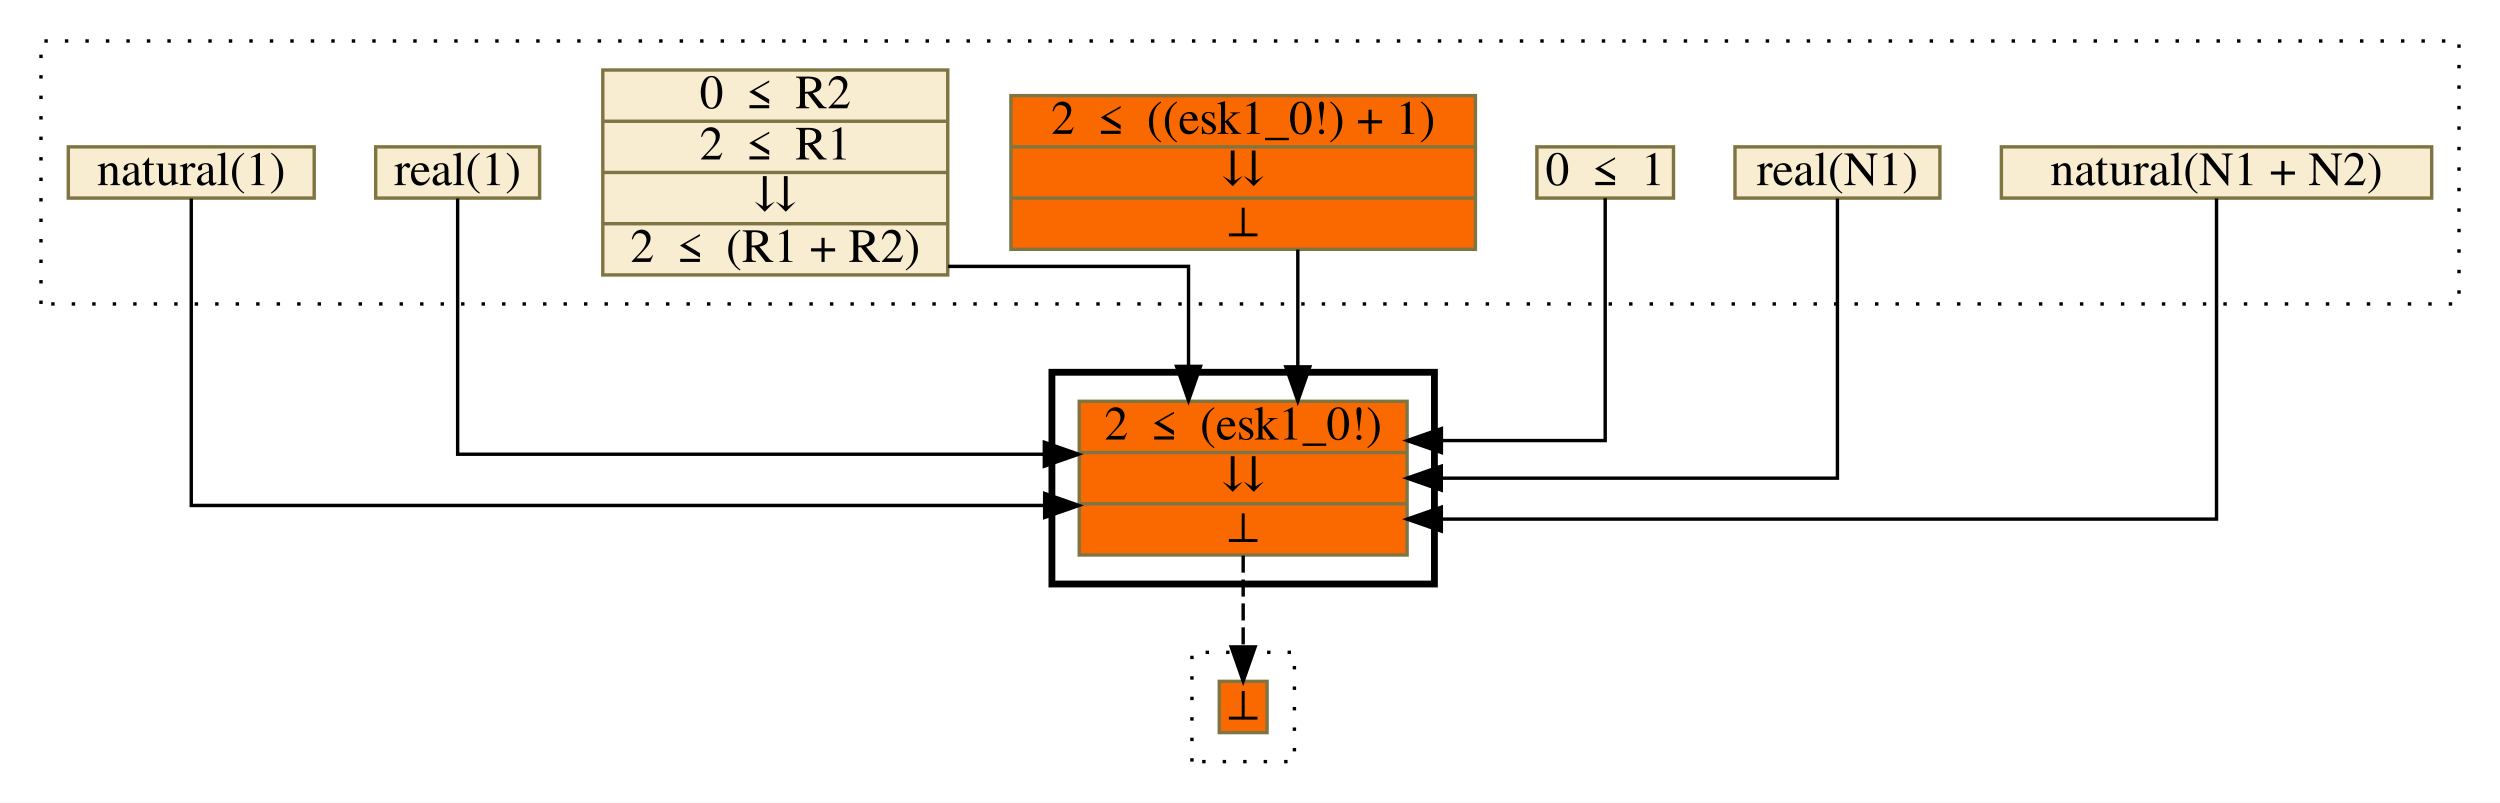
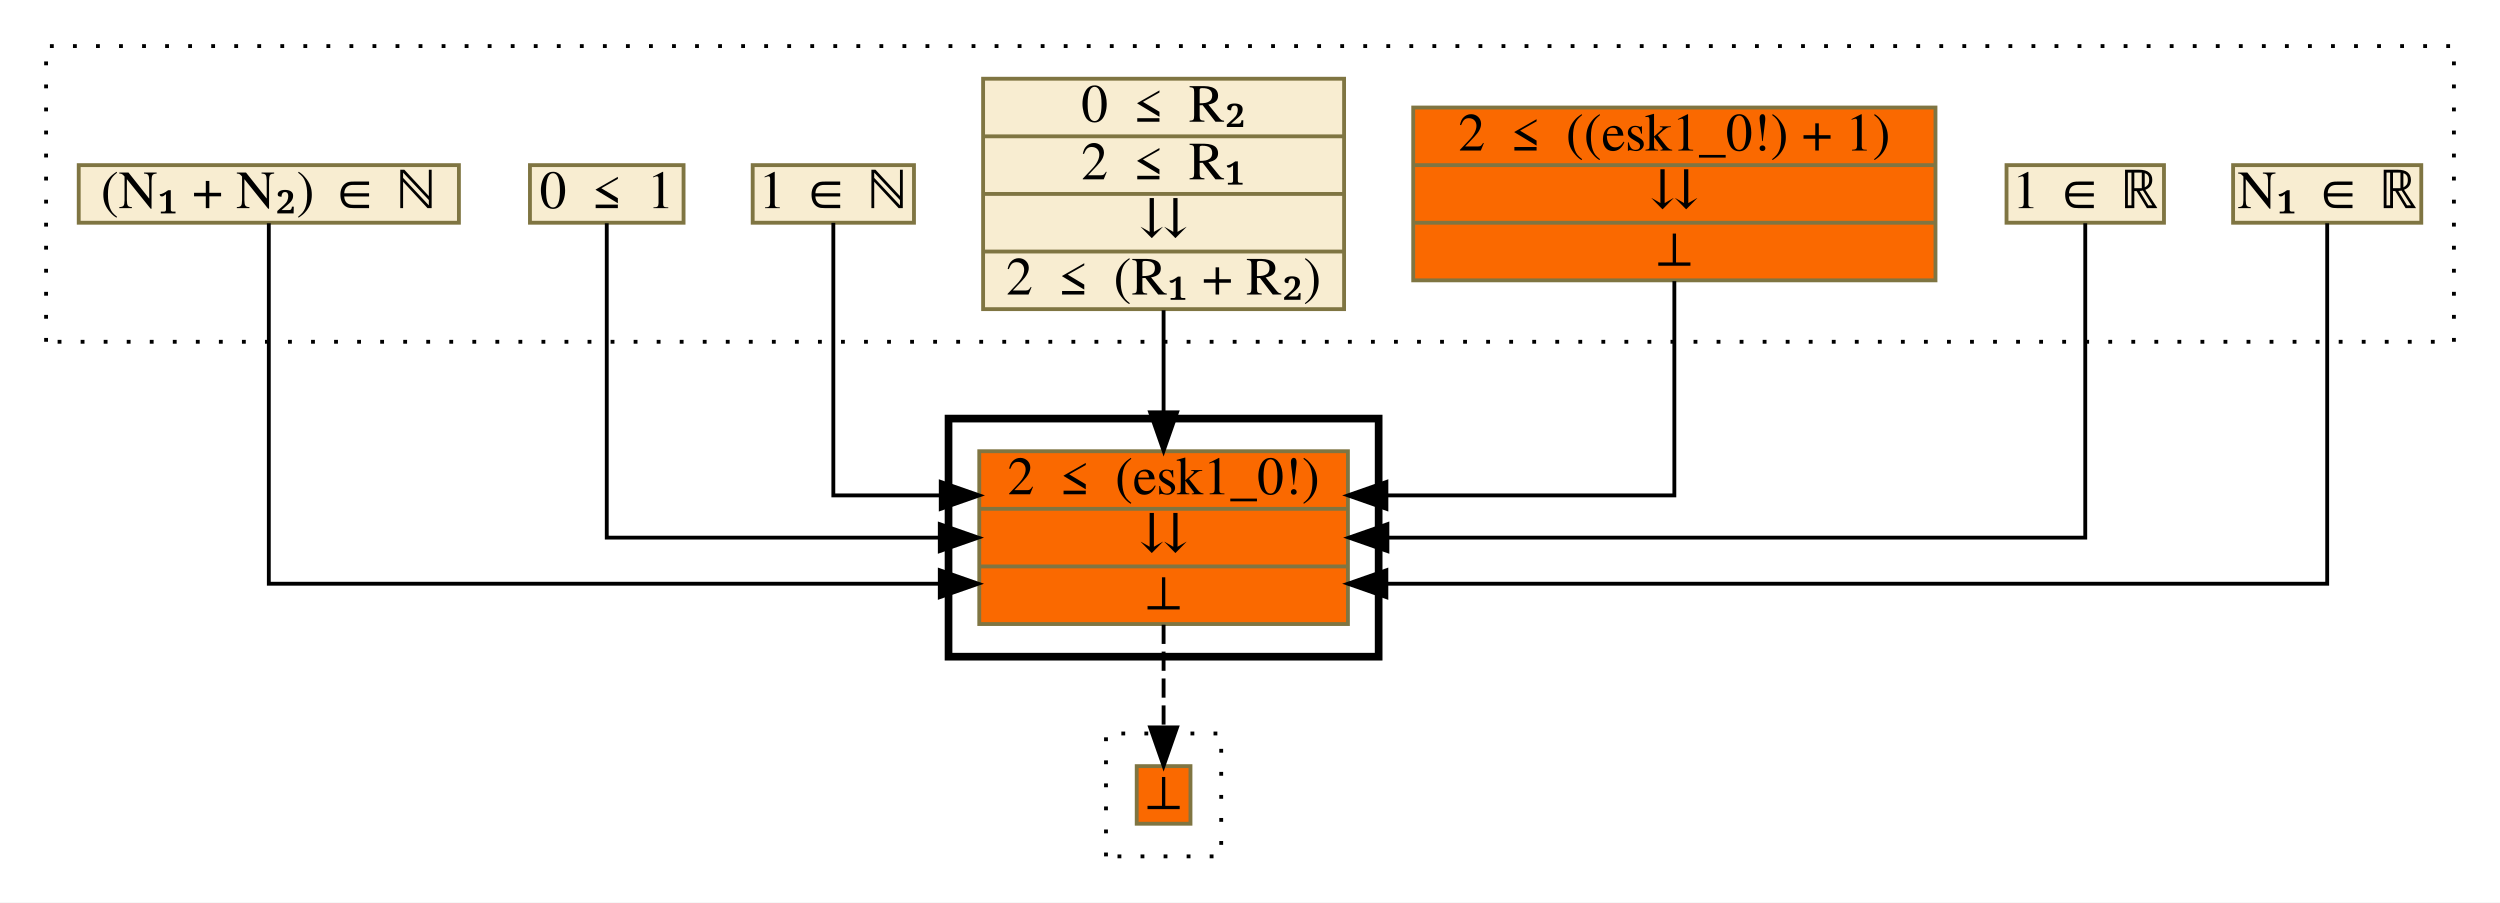
- <svg xmlns="http://www.w3.org/2000/svg" xmlns:xlink="http://www.w3.org/1999/xlink" width="732pt" height="235pt" viewBox="0.00 0.00 732.00 235.00">
+ <svg xmlns="http://www.w3.org/2000/svg" xmlns:xlink="http://www.w3.org/1999/xlink" width="651pt" height="235pt" viewBox="0.00 0.00 651.00 235.00">
  <g id="graph0" class="graph" transform="scale(1 1) rotate(0) translate(4 231)">
-     <polygon fill="white" stroke="transparent" points="-4,4 -4,-231 728,-231 728,4 -4,4" />
+     <polygon fill="white" stroke="transparent" points="-4,4 -4,-231 647,-231 647,4 -4,4" />
    <g id="clust1" class="cluster">
-       <polygon fill="none" stroke="black" stroke-dasharray="1,5" points="8,-142 8,-219 716,-219 716,-142 8,-142" />
+       <polygon fill="none" stroke="black" stroke-dasharray="1,5" points="8,-142 8,-219 635,-219 635,-142 8,-142" />
    </g>
    <g id="clust2" class="cluster">
-       <polygon fill="none" stroke="black" stroke-width="2" points="304,-60 304,-122 416,-122 416,-60 304,-60" />
+       <polygon fill="none" stroke="black" stroke-width="2" points="243,-60 243,-122 355,-122 355,-60 243,-60" />
    </g>
    <g id="clust3" class="cluster">
-       <polygon fill="none" stroke="black" stroke-dasharray="1,5" points="345,-8 345,-40 375,-40 375,-8 345,-8" />
+       <polygon fill="none" stroke="black" stroke-dasharray="1,5" points="284,-8 284,-40 314,-40 314,-8 284,-8" />
    </g>
    <g id="node1" class="node">
      <g id="a_node1">
-         <a xlink:href="c_0_160.html" xlink:title="{natural(N1 + N2)}" target="_parent">
-           <polygon fill="#f8edd1" stroke="#7f7542" points="582,-173 582,-188 708,-188 708,-173 582,-173" />
-           <text text-anchor="middle" x="645" y="-176.8" font-family="Times,serif" font-size="14.00">natural(N1 + N2)</text>
+         <a xlink:href="c_0_149.html" xlink:title="{N₁ ∈ ℝ}" target="_parent">
+           <polygon fill="#f8edd1" stroke="#7f7542" points="577.5,-173 577.5,-188 626.5,-188 626.5,-173 577.5,-173" />
+           <text text-anchor="middle" x="602" y="-176.8" font-family="Times,serif" font-size="14.00">N₁ ∈ ℝ</text>
        </a>
      </g>
    </g>
    <g id="node8" class="node">
      <g id="a_node8">
        <a xlink:href="c_0_158.html" xlink:title="{2 ≤ (esk1_0!)|⇊|⊥}" target="_parent">
-           <polygon fill="#fa6900" stroke="#7f7542" points="312,-68.5 312,-113.5 408,-113.5 408,-68.5 312,-68.5" />
-           <text text-anchor="middle" x="360" y="-102.3" font-family="Times,serif" font-size="14.00">2 ≤ (esk1_0!)</text>
-           <polyline fill="none" stroke="#7f7542" points="312,-98.5 408,-98.5 " />
-           <text text-anchor="middle" x="360" y="-87.3" font-family="Times,serif" font-size="14.00">⇊</text>
-           <polyline fill="none" stroke="#7f7542" points="312,-83.5 408,-83.5 " />
-           <text text-anchor="middle" x="360" y="-72.3" font-family="Times,serif" font-size="14.00">⊥</text>
+           <polygon fill="#fa6900" stroke="#7f7542" points="251,-68.5 251,-113.5 347,-113.5 347,-68.5 251,-68.5" />
+           <text text-anchor="middle" x="299" y="-102.3" font-family="Times,serif" font-size="14.00">2 ≤ (esk1_0!)</text>
+           <polyline fill="none" stroke="#7f7542" points="251,-98.5 347,-98.5 " />
+           <text text-anchor="middle" x="299" y="-87.3" font-family="Times,serif" font-size="14.00">⇊</text>
+           <polyline fill="none" stroke="#7f7542" points="251,-83.5 347,-83.5 " />
+           <text text-anchor="middle" x="299" y="-72.3" font-family="Times,serif" font-size="14.00">⊥</text>
        </a>
      </g>
    </g>
    <g id="edge1" class="edge">
-       <path fill="none" stroke="black" d="M645,-172.87C645,-149.27 645,-79 645,-79 645,-79 418.02,-79 418.02,-79" />
-       <polygon fill="black" stroke="black" points="418.02,-75.5 408.02,-79 418.02,-82.5 418.02,-75.5" />
+       <path fill="none" stroke="black" d="M602,-172.87C602,-149.27 602,-79 602,-79 602,-79 357.01,-79 357.01,-79" />
+       <polygon fill="black" stroke="black" points="357.01,-75.5 347.01,-79 357.01,-82.5 357.01,-75.5" />
    </g>
    <g id="node2" class="node">
      <g id="a_node2">
-         <a xlink:href="c_0_149.html" xlink:title="{real(N1)}" target="_parent">
-           <polygon fill="#f8edd1" stroke="#7f7542" points="504,-173 504,-188 564,-188 564,-173 504,-173" />
-           <text text-anchor="middle" x="534" y="-176.8" font-family="Times,serif" font-size="14.00">real(N1)</text>
+         <a xlink:href="c_0_132.html" xlink:title="{1 ∈ ℝ}" target="_parent">
+           <polygon fill="#f8edd1" stroke="#7f7542" points="518.5,-173 518.5,-188 559.5,-188 559.5,-173 518.5,-173" />
+           <text text-anchor="middle" x="539" y="-176.8" font-family="Times,serif" font-size="14.00">1 ∈ ℝ</text>
        </a>
      </g>
    </g>
    <g id="edge2" class="edge">
-       <path fill="none" stroke="black" d="M534,-172.87C534,-151.23 534,-91 534,-91 534,-91 418.01,-91 418.01,-91" />
-       <polygon fill="black" stroke="black" points="418.01,-87.5 408.01,-91 418.01,-94.5 418.01,-87.5" />
+       <path fill="none" stroke="black" d="M539,-172.87C539,-151.23 539,-91 539,-91 539,-91 357.28,-91 357.28,-91" />
+       <polygon fill="black" stroke="black" points="357.28,-87.5 347.28,-91 357.28,-94.5 357.28,-87.5" />
    </g>
    <g id="node3" class="node">
      <g id="a_node3">
-         <a xlink:href="c_0_103.html" xlink:title="{0 ≤ 1}" target="_parent">
-           <polygon fill="#f8edd1" stroke="#7f7542" points="446,-173 446,-188 486,-188 486,-173 446,-173" />
-           <text text-anchor="middle" x="466" y="-176.8" font-family="Times,serif" font-size="14.00">0 ≤ 1</text>
+         <a xlink:href="c_0_135.html" xlink:title="{2 ≤ ((esk1_0!) + 1)|⇊|⊥}" target="_parent">
+           <polygon fill="#fa6900" stroke="#7f7542" points="364,-158 364,-203 500,-203 500,-158 364,-158" />
+           <text text-anchor="middle" x="432" y="-191.8" font-family="Times,serif" font-size="14.00">2 ≤ ((esk1_0!) + 1)</text>
+           <polyline fill="none" stroke="#7f7542" points="364,-188 500,-188 " />
+           <text text-anchor="middle" x="432" y="-176.8" font-family="Times,serif" font-size="14.00">⇊</text>
+           <polyline fill="none" stroke="#7f7542" points="364,-173 500,-173 " />
+           <text text-anchor="middle" x="432" y="-161.8" font-family="Times,serif" font-size="14.00">⊥</text>
        </a>
      </g>
    </g>
    <g id="edge3" class="edge">
-       <path fill="none" stroke="black" d="M466,-172.97C466,-153.33 466,-102 466,-102 466,-102 418.04,-102 418.04,-102" />
-       <polygon fill="black" stroke="black" points="418.04,-98.5 408.04,-102 418.04,-105.5 418.04,-98.5" />
+       <path fill="none" stroke="black" d="M432,-157.79C432,-134.61 432,-102 432,-102 432,-102 357.02,-102 357.02,-102" />
+       <polygon fill="black" stroke="black" points="357.02,-98.5 347.02,-102 357.02,-105.5 357.02,-98.5" />
    </g>
    <g id="node4" class="node">
      <g id="a_node4">
-         <a xlink:href="c_0_135.html" xlink:title="{2 ≤ ((esk1_0!) + 1)|⇊|⊥}" target="_parent">
-           <polygon fill="#fa6900" stroke="#7f7542" points="292,-158 292,-203 428,-203 428,-158 292,-158" />
-           <text text-anchor="middle" x="360" y="-191.8" font-family="Times,serif" font-size="14.00">2 ≤ ((esk1_0!) + 1)</text>
-           <polyline fill="none" stroke="#7f7542" points="292,-188 428,-188 " />
-           <text text-anchor="middle" x="360" y="-176.8" font-family="Times,serif" font-size="14.00">⇊</text>
-           <polyline fill="none" stroke="#7f7542" points="292,-173 428,-173 " />
-           <text text-anchor="middle" x="360" y="-161.8" font-family="Times,serif" font-size="14.00">⊥</text>
+         <a xlink:href="c_0_137.html" xlink:title="{0 ≤ R₂|2 ≤ R₁|⇊|2 ≤ (R₁ + R₂)}" target="_parent">
+           <polygon fill="#f8edd1" stroke="#7f7542" points="252,-150.5 252,-210.5 346,-210.5 346,-150.5 252,-150.5" />
+           <text text-anchor="middle" x="299" y="-199.3" font-family="Times,serif" font-size="14.00">0 ≤ R₂</text>
+           <polyline fill="none" stroke="#7f7542" points="252,-195.5 346,-195.5 " />
+           <text text-anchor="middle" x="299" y="-184.3" font-family="Times,serif" font-size="14.00">2 ≤ R₁</text>
+           <polyline fill="none" stroke="#7f7542" points="252,-180.5 346,-180.5 " />
+           <text text-anchor="middle" x="299" y="-169.3" font-family="Times,serif" font-size="14.00">⇊</text>
+           <polyline fill="none" stroke="#7f7542" points="252,-165.5 346,-165.5 " />
+           <text text-anchor="middle" x="299" y="-154.3" font-family="Times,serif" font-size="14.00">2 ≤ (R₁ + R₂)</text>
        </a>
      </g>
    </g>
    <g id="edge4" class="edge">
-       <path fill="none" stroke="black" d="M376,-157.92C376,-157.92 376,-123.58 376,-123.58" />
-       <polygon fill="black" stroke="black" points="379.5,-123.58 376,-113.58 372.5,-123.58 379.5,-123.58" />
+       <path fill="none" stroke="black" d="M299,-150.2C299,-150.2 299,-123.63 299,-123.63" />
+       <polygon fill="black" stroke="black" points="302.5,-123.63 299,-113.63 295.5,-123.63 302.5,-123.63" />
    </g>
    <g id="node5" class="node">
      <g id="a_node5">
-         <a xlink:href="c_0_137.html" xlink:title="{0 ≤ R2|2 ≤ R1|⇊|2 ≤ (R1 + R2)}" target="_parent">
-           <polygon fill="#f8edd1" stroke="#7f7542" points="172.5,-150.5 172.5,-210.5 273.5,-210.5 273.5,-150.5 172.5,-150.5" />
-           <text text-anchor="middle" x="223" y="-199.3" font-family="Times,serif" font-size="14.00">0 ≤ R2</text>
-           <polyline fill="none" stroke="#7f7542" points="172.5,-195.5 273.5,-195.5 " />
-           <text text-anchor="middle" x="223" y="-184.3" font-family="Times,serif" font-size="14.00">2 ≤ R1</text>
-           <polyline fill="none" stroke="#7f7542" points="172.5,-180.5 273.5,-180.5 " />
-           <text text-anchor="middle" x="223" y="-169.3" font-family="Times,serif" font-size="14.00">⇊</text>
-           <polyline fill="none" stroke="#7f7542" points="172.5,-165.5 273.5,-165.5 " />
-           <text text-anchor="middle" x="223" y="-154.3" font-family="Times,serif" font-size="14.00">2 ≤ (R1 + R2)</text>
+         <a xlink:href="c_0_106.html" xlink:title="{1 ∈ ℕ}" target="_parent">
+           <polygon fill="#f8edd1" stroke="#7f7542" points="192,-173 192,-188 234,-188 234,-173 192,-173" />
+           <text text-anchor="middle" x="213" y="-176.8" font-family="Times,serif" font-size="14.00">1 ∈ ℕ</text>
        </a>
      </g>
    </g>
    <g id="edge5" class="edge">
-       <path fill="none" stroke="black" d="M273.61,-153C306.77,-153 344,-153 344,-153 344,-153 344,-123.73 344,-123.73" />
-       <polygon fill="black" stroke="black" points="347.5,-123.73 344,-113.73 340.5,-123.73 347.5,-123.73" />
+       <path fill="none" stroke="black" d="M213,-172.97C213,-153.33 213,-102 213,-102 213,-102 240.97,-102 240.97,-102" />
+       <polygon fill="black" stroke="black" points="240.97,-105.5 250.97,-102 240.97,-98.5 240.97,-105.5" />
    </g>
    <g id="node6" class="node">
      <g id="a_node6">
-         <a xlink:href="c_0_148.html" xlink:title="{real(1)}" target="_parent">
-           <polygon fill="#f8edd1" stroke="#7f7542" points="106,-173 106,-188 154,-188 154,-173 106,-173" />
-           <text text-anchor="middle" x="130" y="-176.8" font-family="Times,serif" font-size="14.00">real(1)</text>
+         <a xlink:href="c_0_103.html" xlink:title="{0 ≤ 1}" target="_parent">
+           <polygon fill="#f8edd1" stroke="#7f7542" points="134,-173 134,-188 174,-188 174,-173 134,-173" />
+           <text text-anchor="middle" x="154" y="-176.8" font-family="Times,serif" font-size="14.00">0 ≤ 1</text>
        </a>
      </g>
    </g>
    <g id="edge6" class="edge">
-       <path fill="none" stroke="black" d="M130,-172.89C130,-152.46 130,-98 130,-98 130,-98 301.78,-98 301.78,-98" />
-       <polygon fill="black" stroke="black" points="301.78,-101.5 311.78,-98 301.78,-94.5 301.78,-101.5" />
+       <path fill="none" stroke="black" d="M154,-172.87C154,-151.23 154,-91 154,-91 154,-91 240.72,-91 240.72,-91" />
+       <polygon fill="black" stroke="black" points="240.72,-94.5 250.72,-91 240.72,-87.5 240.72,-94.5" />
    </g>
    <g id="node7" class="node">
      <g id="a_node7">
-         <a xlink:href="c_0_124.html" xlink:title="{natural(1)}" target="_parent">
-           <polygon fill="#f8edd1" stroke="#7f7542" points="16,-173 16,-188 88,-188 88,-173 16,-173" />
-           <text text-anchor="middle" x="52" y="-176.8" font-family="Times,serif" font-size="14.00">natural(1)</text>
+         <a xlink:href="c_0_160.html" xlink:title="{(N₁ + N₂) ∈ ℕ}" target="_parent">
+           <polygon fill="#f8edd1" stroke="#7f7542" points="16.5,-173 16.5,-188 115.5,-188 115.5,-173 16.5,-173" />
+           <text text-anchor="middle" x="66" y="-176.8" font-family="Times,serif" font-size="14.00">(N₁ + N₂) ∈ ℕ</text>
        </a>
      </g>
    </g>
    <g id="edge7" class="edge">
-       <path fill="none" stroke="black" d="M52,-172.85C52,-149.86 52,-83 52,-83 52,-83 301.88,-83 301.88,-83" />
-       <polygon fill="black" stroke="black" points="301.88,-86.5 311.88,-83 301.87,-79.5 301.88,-86.5" />
+       <path fill="none" stroke="black" d="M66,-172.87C66,-149.27 66,-79 66,-79 66,-79 240.72,-79 240.72,-79" />
+       <polygon fill="black" stroke="black" points="240.72,-82.5 250.72,-79 240.72,-75.5 240.72,-82.5" />
    </g>
    <g id="node9" class="node">
      <g id="a_node9">
        <a xlink:href="c_0_178.html" xlink:title="⊥" target="_parent">
-           <polygon fill="#fa6900" stroke="#7f7542" points="353,-16.5 353,-31.5 367,-31.5 367,-16.5 353,-16.5" />
-           <text text-anchor="middle" x="360" y="-20.3" font-family="Times,serif" font-size="14.00">⊥</text>
+           <polygon fill="#fa6900" stroke="#7f7542" points="292,-16.5 292,-31.5 306,-31.5 306,-16.5 292,-16.5" />
+           <text text-anchor="middle" x="299" y="-20.3" font-family="Times,serif" font-size="14.00">⊥</text>
        </a>
      </g>
    </g>
    <g id="edge8" class="edge">
-       <path fill="none" stroke="black" stroke-dasharray="5,2" d="M360,-68.32C360,-68.32 360,-41.59 360,-41.59" />
-       <polygon fill="black" stroke="black" points="363.5,-41.59 360,-31.59 356.5,-41.59 363.5,-41.59" />
+       <path fill="none" stroke="black" stroke-dasharray="5,2" d="M299,-68.32C299,-68.32 299,-41.59 299,-41.59" />
+       <polygon fill="black" stroke="black" points="302.5,-41.59 299,-31.59 295.5,-41.59 302.5,-41.59" />
    </g>
  </g>
</svg>
